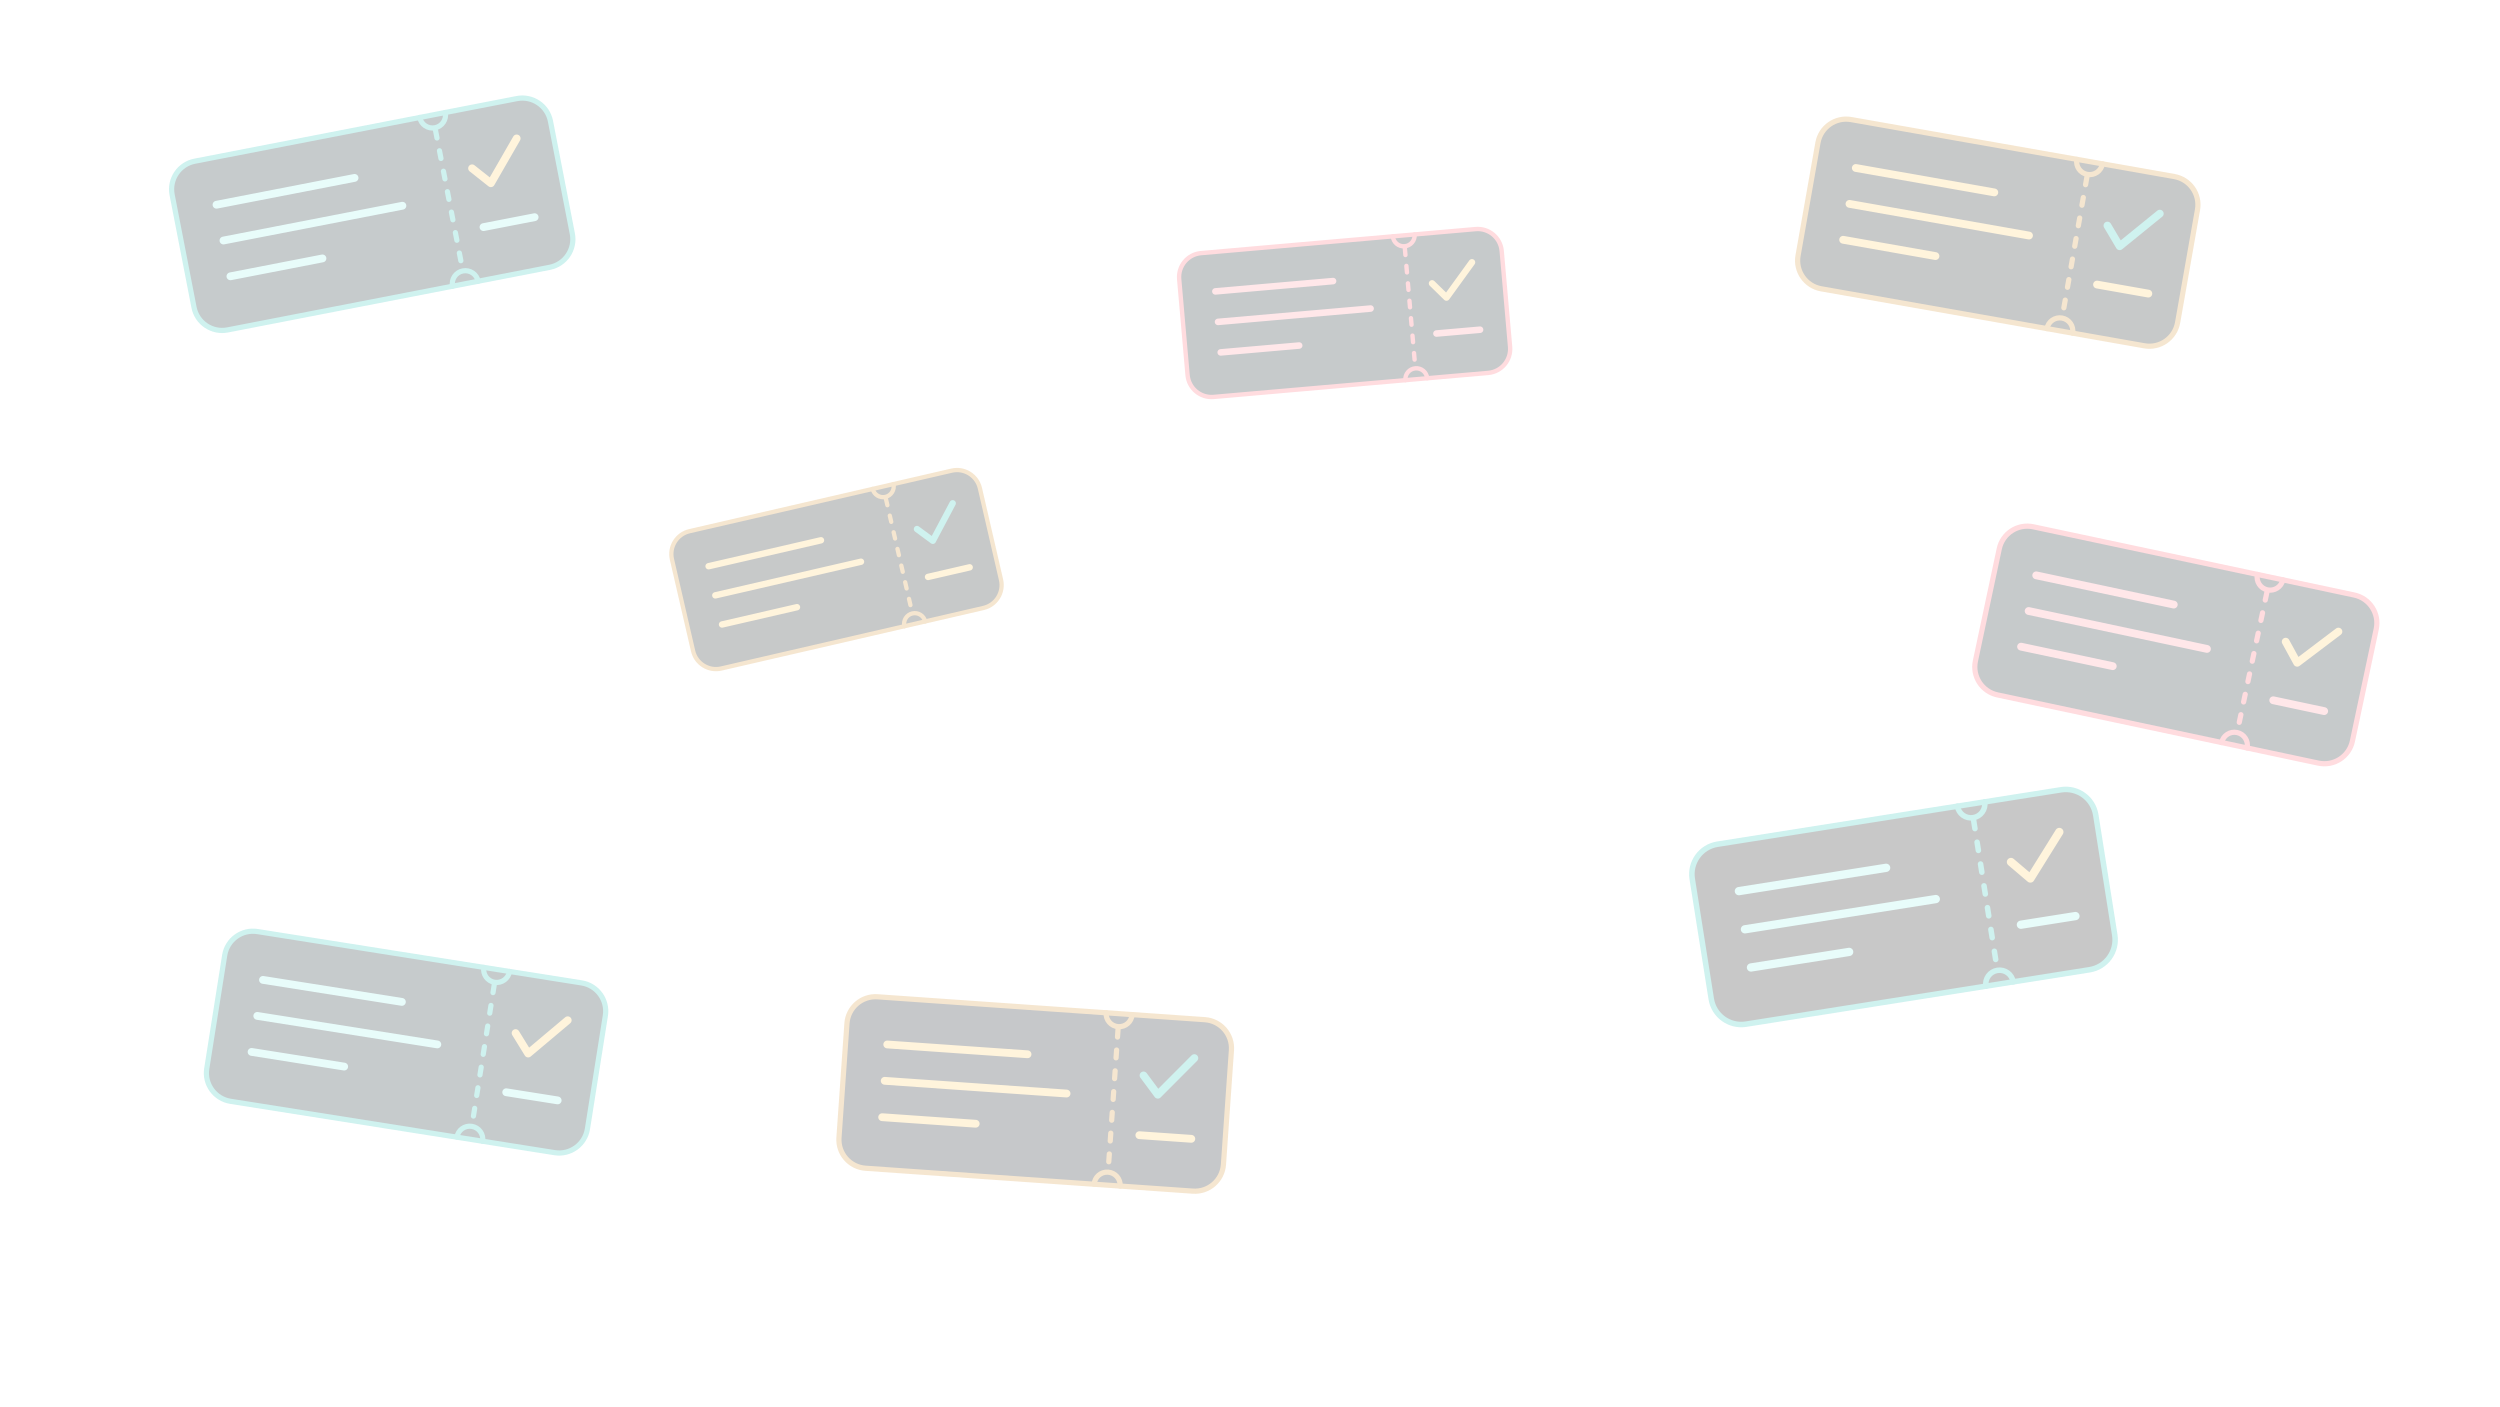
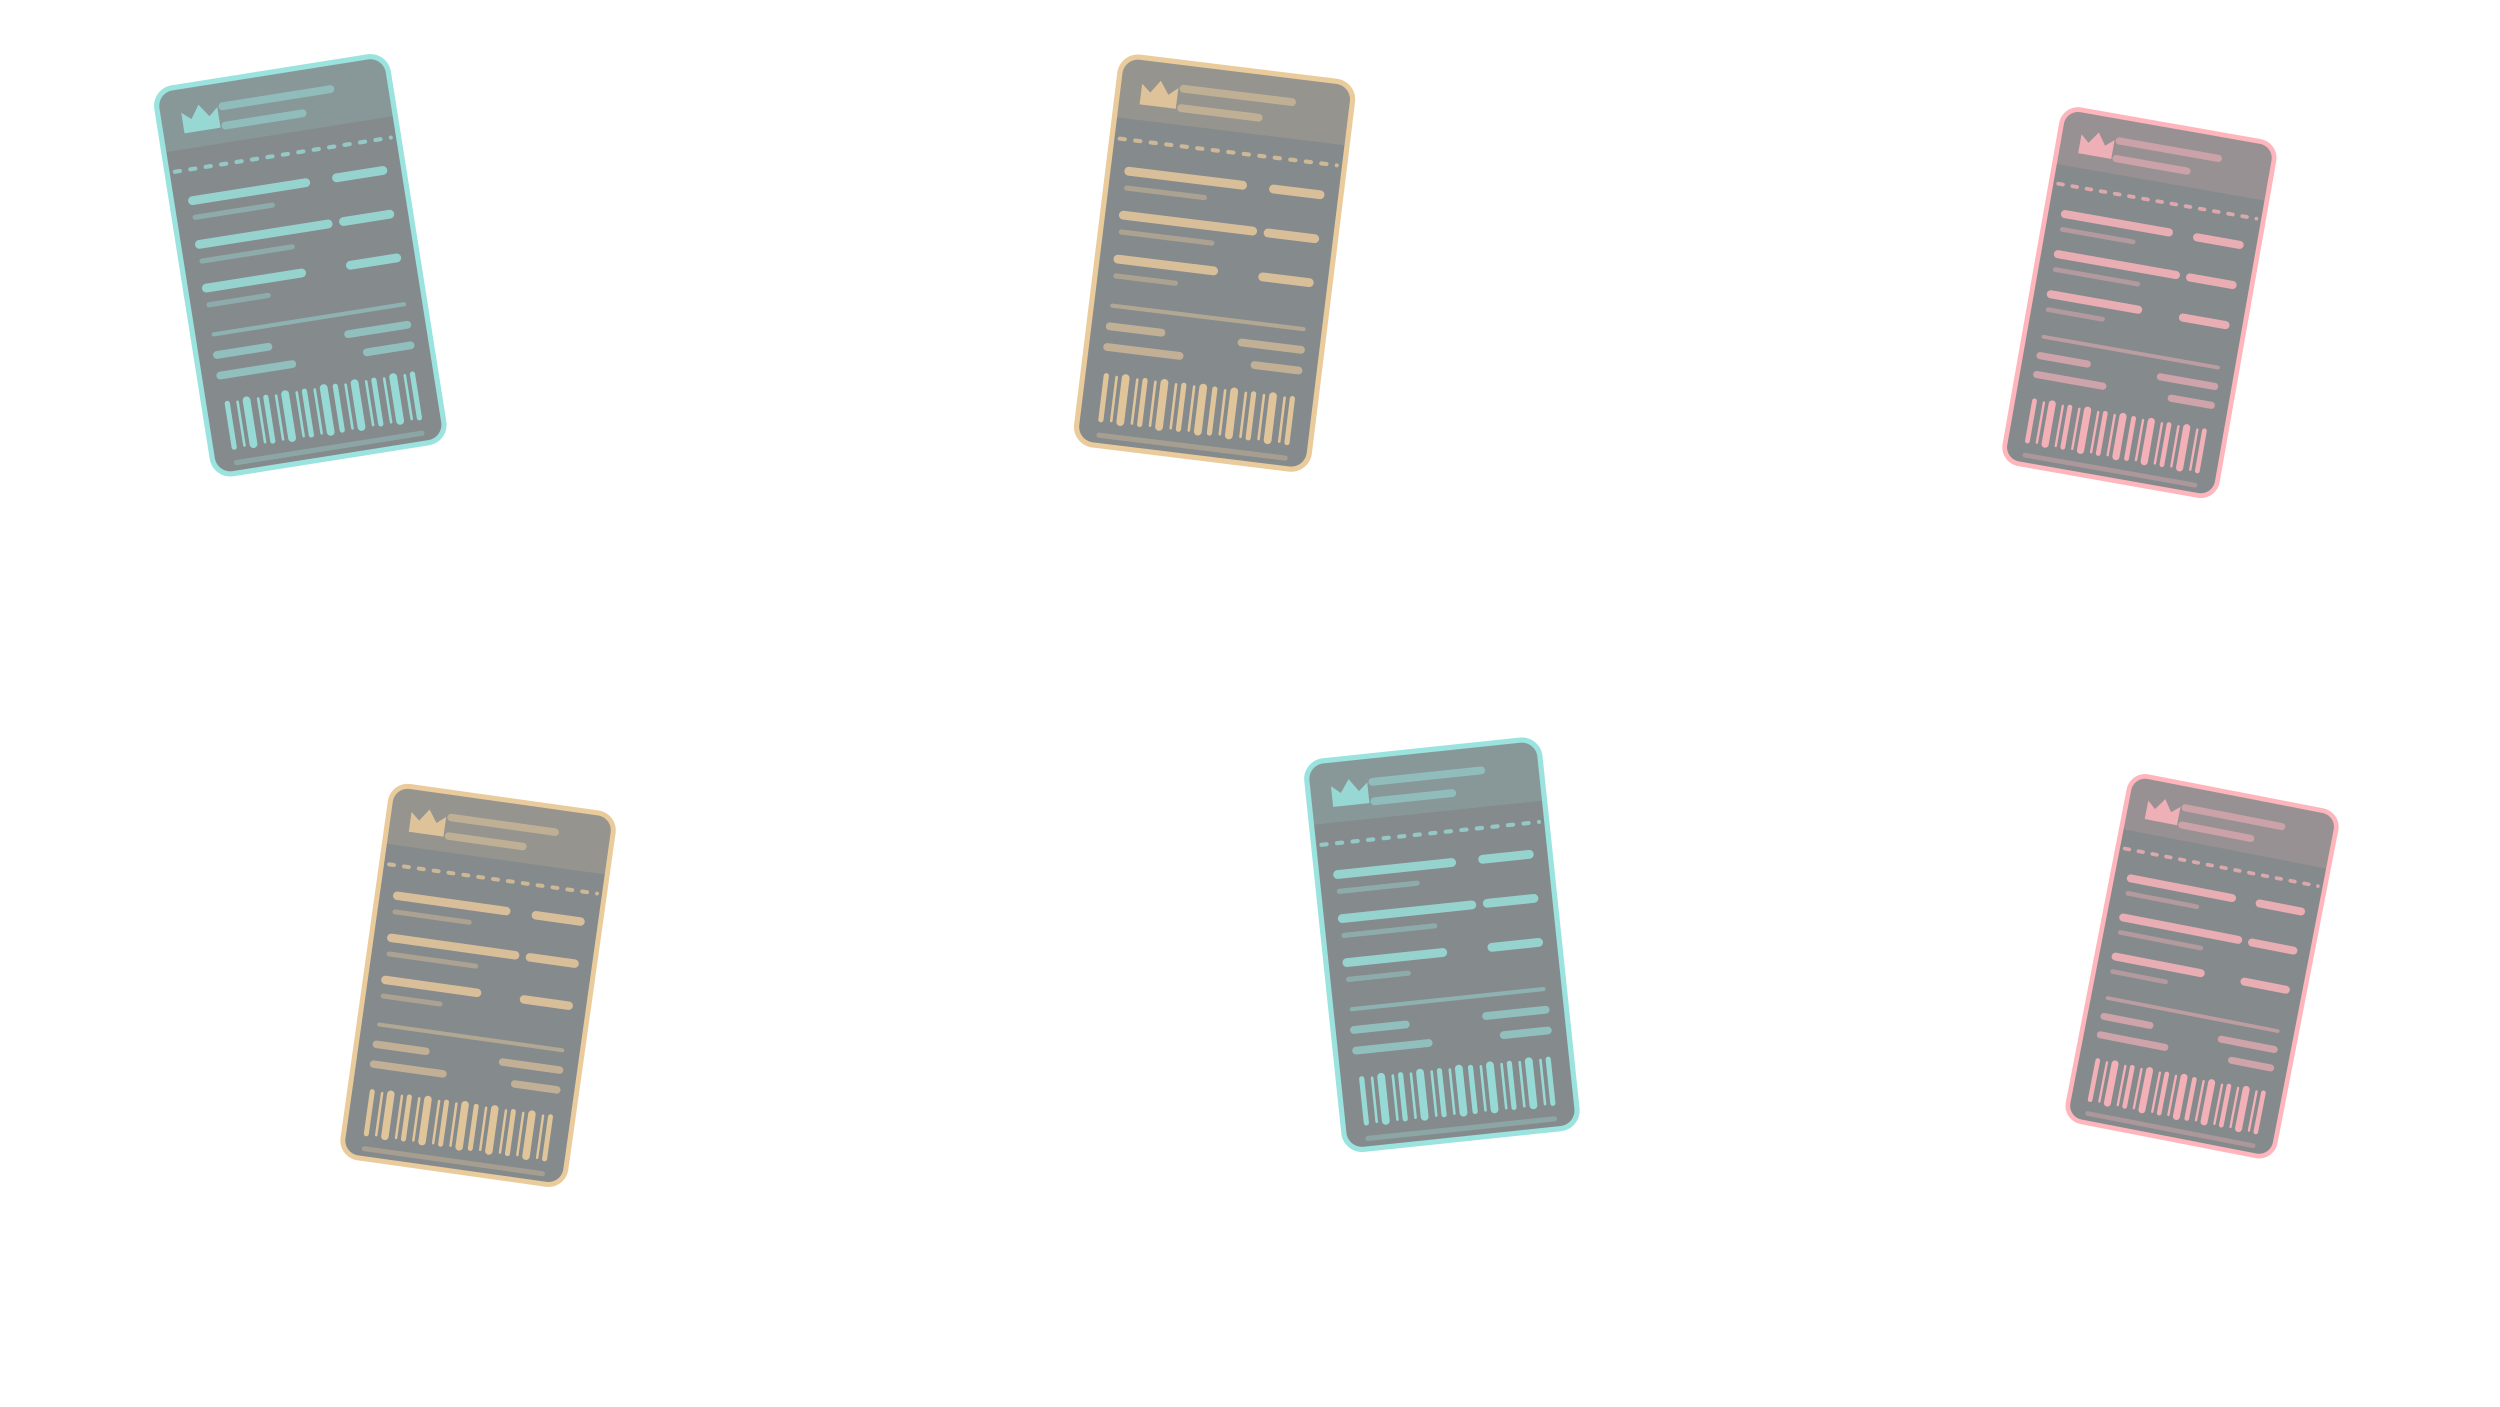
- <svg xmlns="http://www.w3.org/2000/svg" width="960" height="540" viewBox="0 0 960 540" fill="none">
-   <g opacity=".24" stroke-linecap="round" stroke-linejoin="round" fill="none">
-     <g transform="translate(64 64) rotate(-11)">
-       <rect width="148" height="66" rx="11" fill="#0f242b" stroke="#35c7bd" stroke-width="2" />
-       <line x1="104" y1="6" x2="104" y2="60" stroke="#35c7bd" stroke-width="2" stroke-dasharray="3 5" />
-       <path d="M99 0a5 5 0 0 0 10 0M99 66a5 5 0 0 1 10 0" stroke="#35c7bd" stroke-width="2" />
-       <path d="M16 18h54M16 32h70M16 46h36" stroke="#9df4ec" stroke-width="3" />
-       <path d="M115 23l6 7 13-15" stroke="#ffd16d" stroke-width="3" />
-       <path d="M115 46h20" stroke="#9df4ec" stroke-width="3" />
+ <svg xmlns="http://www.w3.org/2000/svg" xmlns:xlink="http://www.w3.org/1999/xlink" width="960" height="540" viewBox="0 0 960 540" fill="none">
+   <defs>
+     <g id="bk-slip" fill="none" stroke="currentColor" stroke-linecap="round" stroke-linejoin="round">
+       <rect x="1" y="1" width="90" height="150" rx="7" fill="#0b1519" stroke="currentColor" stroke-width="2" />
+       <path d="M1 8 a7 7 0 0 1 7 -7 h76 a7 7 0 0 1 7 7 v17 H1 Z" fill="currentColor" fill-opacity=".16" stroke="none" />
+       <path d="M10 19 v-8 l3.5 3 3.5 -5 3.5 5 3.5 -3 v8 Z" fill="currentColor" fill-opacity=".85" stroke="none" />
+       <path d="M26 11 h42 M26 18.5 h30" stroke-width="3" stroke-opacity=".5" />
+       <line x1="4" y1="33" x2="88" y2="33" stroke-width="1.6" stroke-dasharray="2 4" stroke-opacity=".7" />
+       <g stroke-width="3.4" stroke-opacity=".82">
+         <path d="M9 45 h44" />
+         <path d="M65 45 h18" />
+         <path d="M9 62 h50" />
+         <path d="M65 62 h18" />
+         <path d="M9 79 h37" />
+         <path d="M65 79 h18" />
+       </g>
+       <g stroke-width="2" stroke-opacity=".38">
+         <path d="M9 51.5 h30" />
+         <path d="M9 68.5 h35" />
+         <path d="M9 85.5 h23" />
+       </g>
+       <line x1="9" y1="97" x2="83" y2="97" stroke-width="1.6" stroke-opacity=".45" />
+       <g stroke-width="3" stroke-opacity=".6">
+         <path d="M9 105 h20" />
+         <path d="M60 105 h23" />
+         <path d="M9 113 h28" />
+         <path d="M66 113 h17" />
+       </g>
+       <g stroke-opacity=".9">
+         <path d="M10 124 v17" stroke-width="2" />
+         <path d="M14 124 v17" stroke-width="1" />
+         <path d="M17.5 124 v17" stroke-width="3" />
+         <path d="M22 124 v17" stroke-width="1" />
+         <path d="M25 124 v17" stroke-width="2" />
+         <path d="M29 124 v17" stroke-width="1" />
+         <path d="M32.5 124 v17" stroke-width="3" />
+         <path d="M37 124 v17" stroke-width="1" />
+         <path d="M40 124 v17" stroke-width="2" />
+         <path d="M44 124 v17" stroke-width="1" />
+         <path d="M47.5 124 v17" stroke-width="3" />
+         <path d="M52 124 v17" stroke-width="2" />
+         <path d="M56 124 v17" stroke-width="1" />
+         <path d="M59.5 124 v17" stroke-width="3" />
+         <path d="M64 124 v17" stroke-width="1" />
+         <path d="M67 124 v17" stroke-width="2" />
+         <path d="M71 124 v17" stroke-width="1" />
+         <path d="M74.5 124 v17" stroke-width="3" />
+         <path d="M79 124 v17" stroke-width="1" />
+         <path d="M82 124 v17" stroke-width="2" />
+       </g>
+       <path d="M10 147 h72" stroke-width="2" stroke-opacity=".32" />
    </g>
-     <g transform="translate(700 44) rotate(10)">
-       <rect width="148" height="66" rx="11" fill="#161c1c" stroke="#d6973a" stroke-width="2" />
-       <line x1="104" y1="6" x2="104" y2="60" stroke="#d6973a" stroke-width="2" stroke-dasharray="3 5" />
-       <path d="M99 0a5 5 0 0 0 10 0M99 66a5 5 0 0 1 10 0" stroke="#d6973a" stroke-width="2" />
-       <path d="M16 18h54M16 32h70M16 46h36" stroke="#ffd16d" stroke-width="3" />
-       <path d="M115 23l6 7 13-15" stroke="#35c7bd" stroke-width="3" />
-       <path d="M115 46h20" stroke="#ffd16d" stroke-width="3" />
-     </g>
-     <g transform="translate(452 98) rotate(-5) scale(0.84)">
-       <rect width="148" height="66" rx="11" fill="#102027" stroke="#ff6b7a" stroke-width="2" />
-       <line x1="104" y1="6" x2="104" y2="60" stroke="#ff6b7a" stroke-width="2" stroke-dasharray="3 5" />
-       <path d="M99 0a5 5 0 0 0 10 0M99 66a5 5 0 0 1 10 0" stroke="#ff6b7a" stroke-width="2" />
-       <path d="M16 18h54M16 32h70M16 46h36" stroke="#ff9aa5" stroke-width="3" />
-       <path d="M115 23l6 7 13-15" stroke="#ffd16d" stroke-width="3" />
-       <path d="M115 46h20" stroke="#ff9aa5" stroke-width="3" />
-     </g>
-     <g transform="translate(88 356) rotate(9)">
-       <rect width="148" height="66" rx="11" fill="#10242a" stroke="#35c7bd" stroke-width="2" />
-       <line x1="104" y1="6" x2="104" y2="60" stroke="#35c7bd" stroke-width="2" stroke-dasharray="3 5" />
-       <path d="M99 0a5 5 0 0 0 10 0M99 66a5 5 0 0 1 10 0" stroke="#35c7bd" stroke-width="2" />
-       <path d="M16 18h54M16 32h70M16 46h36" stroke="#9df4ec" stroke-width="3" />
-       <path d="M115 23l6 7 13-15" stroke="#ffd16d" stroke-width="3" />
-       <path d="M115 46h20" stroke="#9df4ec" stroke-width="3" />
-     </g>
-     <g transform="translate(648 326) rotate(-9) scale(1.06)">
-       <rect width="148" height="66" rx="11" fill="#181b1b" stroke="#35c7bd" stroke-width="2" />
-       <line x1="104" y1="6" x2="104" y2="60" stroke="#35c7bd" stroke-width="2" stroke-dasharray="3 5" />
-       <path d="M99 0a5 5 0 0 0 10 0M99 66a5 5 0 0 1 10 0" stroke="#35c7bd" stroke-width="2" />
-       <path d="M16 18h54M16 32h70M16 46h36" stroke="#9df4ec" stroke-width="3" />
-       <path d="M115 23l6 7 13-15" stroke="#ffd16d" stroke-width="3" />
-       <path d="M115 46h20" stroke="#9df4ec" stroke-width="3" />
-     </g>
-     <g transform="translate(326 382) rotate(4)">
-       <rect width="148" height="66" rx="11" fill="#111920" stroke="#d6973a" stroke-width="2" />
-       <line x1="104" y1="6" x2="104" y2="60" stroke="#d6973a" stroke-width="2" stroke-dasharray="3 5" />
-       <path d="M99 0a5 5 0 0 0 10 0M99 66a5 5 0 0 1 10 0" stroke="#d6973a" stroke-width="2" />
-       <path d="M16 18h54M16 32h70M16 46h36" stroke="#ffd16d" stroke-width="3" />
-       <path d="M115 23l6 7 13-15" stroke="#35c7bd" stroke-width="3" />
-       <path d="M115 46h20" stroke="#ffd16d" stroke-width="3" />
-     </g>
-     <g transform="translate(256 206) rotate(-13) scale(0.82)">
-       <rect width="148" height="66" rx="11" fill="#161c1c" stroke="#d6973a" stroke-width="2" />
-       <line x1="104" y1="6" x2="104" y2="60" stroke="#d6973a" stroke-width="2" stroke-dasharray="3 5" />
-       <path d="M99 0a5 5 0 0 0 10 0M99 66a5 5 0 0 1 10 0" stroke="#d6973a" stroke-width="2" />
-       <path d="M16 18h54M16 32h70M16 46h36" stroke="#ffd16d" stroke-width="3" />
-       <path d="M115 23l6 7 13-15" stroke="#35c7bd" stroke-width="3" />
-       <path d="M115 46h20" stroke="#ffd16d" stroke-width="3" />
-     </g>
-     <g transform="translate(770 200) rotate(12)">
-       <rect width="148" height="66" rx="11" fill="#102027" stroke="#ff6b7a" stroke-width="2" />
-       <line x1="104" y1="6" x2="104" y2="60" stroke="#ff6b7a" stroke-width="2" stroke-dasharray="3 5" />
-       <path d="M99 0a5 5 0 0 0 10 0M99 66a5 5 0 0 1 10 0" stroke="#ff6b7a" stroke-width="2" />
-       <path d="M16 18h54M16 32h70M16 46h36" stroke="#ff9aa5" stroke-width="3" />
-       <path d="M115 23l6 7 13-15" stroke="#ffd16d" stroke-width="3" />
-       <path d="M115 46h20" stroke="#ff9aa5" stroke-width="3" />
-     </g>
+   </defs>
+   <g opacity=".5">
+     <use xlink:href="#bk-slip" href="#bk-slip" color="#35c7bd" transform="translate(58 34) rotate(-9)" />
+     <use xlink:href="#bk-slip" href="#bk-slip" color="#d6973a" transform="translate(430 20) rotate(7)" />
+     <use xlink:href="#bk-slip" href="#bk-slip" color="#ff6b7a" transform="translate(792 40) rotate(10) scale(.92)" />
+     <use xlink:href="#bk-slip" href="#bk-slip" color="#d6973a" transform="translate(150 300) rotate(8) scale(.96)" />
+     <use xlink:href="#bk-slip" href="#bk-slip" color="#35c7bd" transform="translate(500 292) rotate(-6)" />
+     <use xlink:href="#bk-slip" href="#bk-slip" color="#ff6b7a" transform="translate(818 296) rotate(11) scale(.9)" />
  </g>
</svg>
